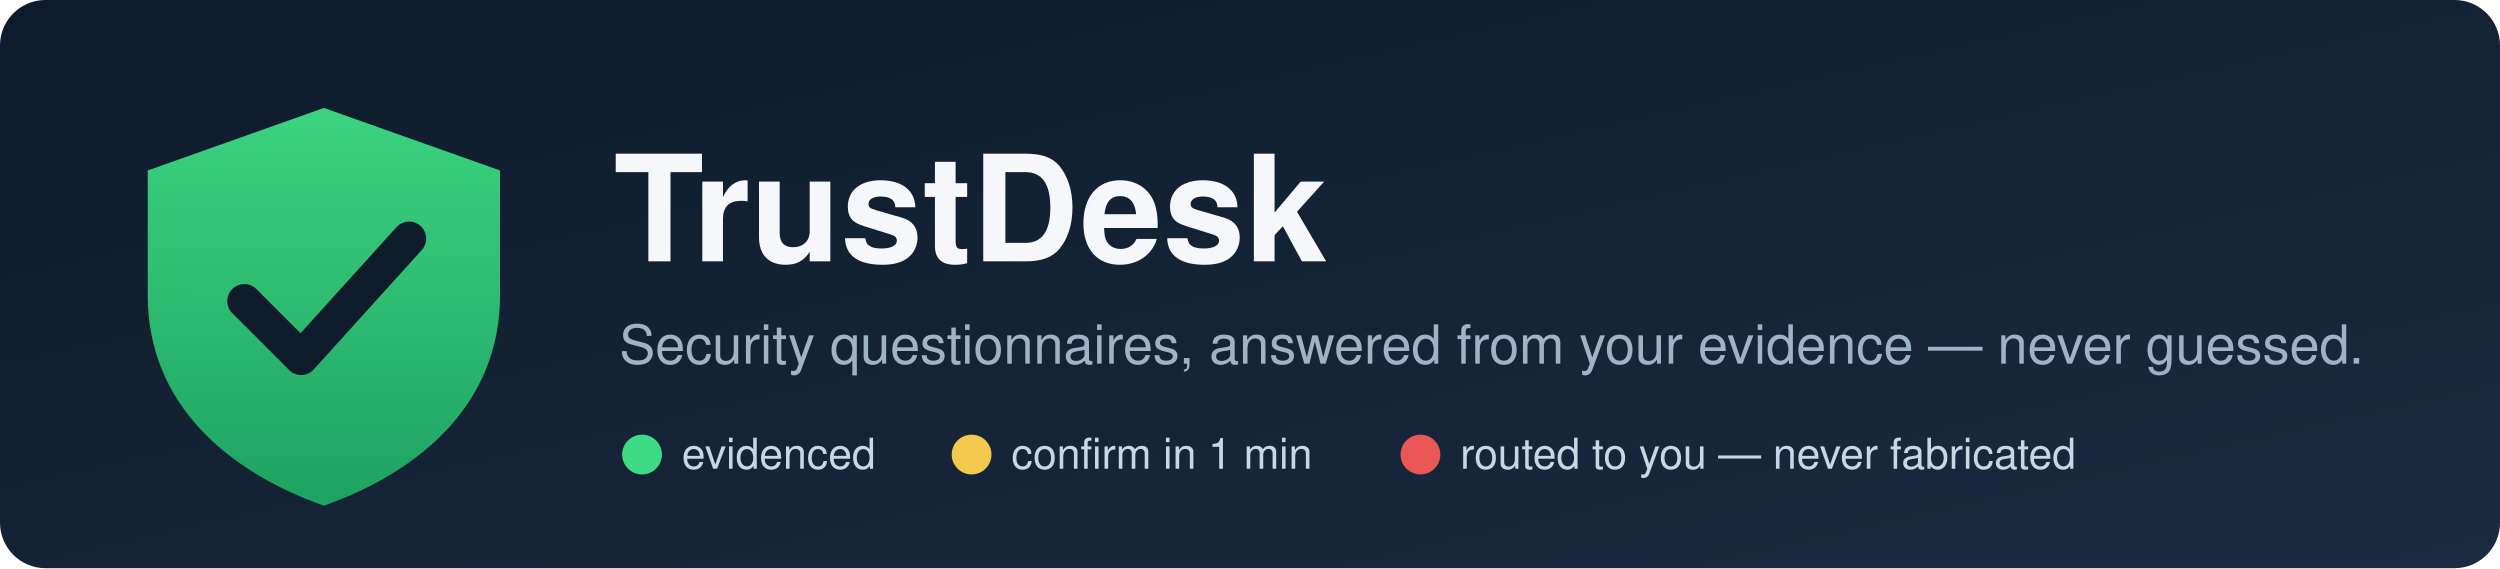
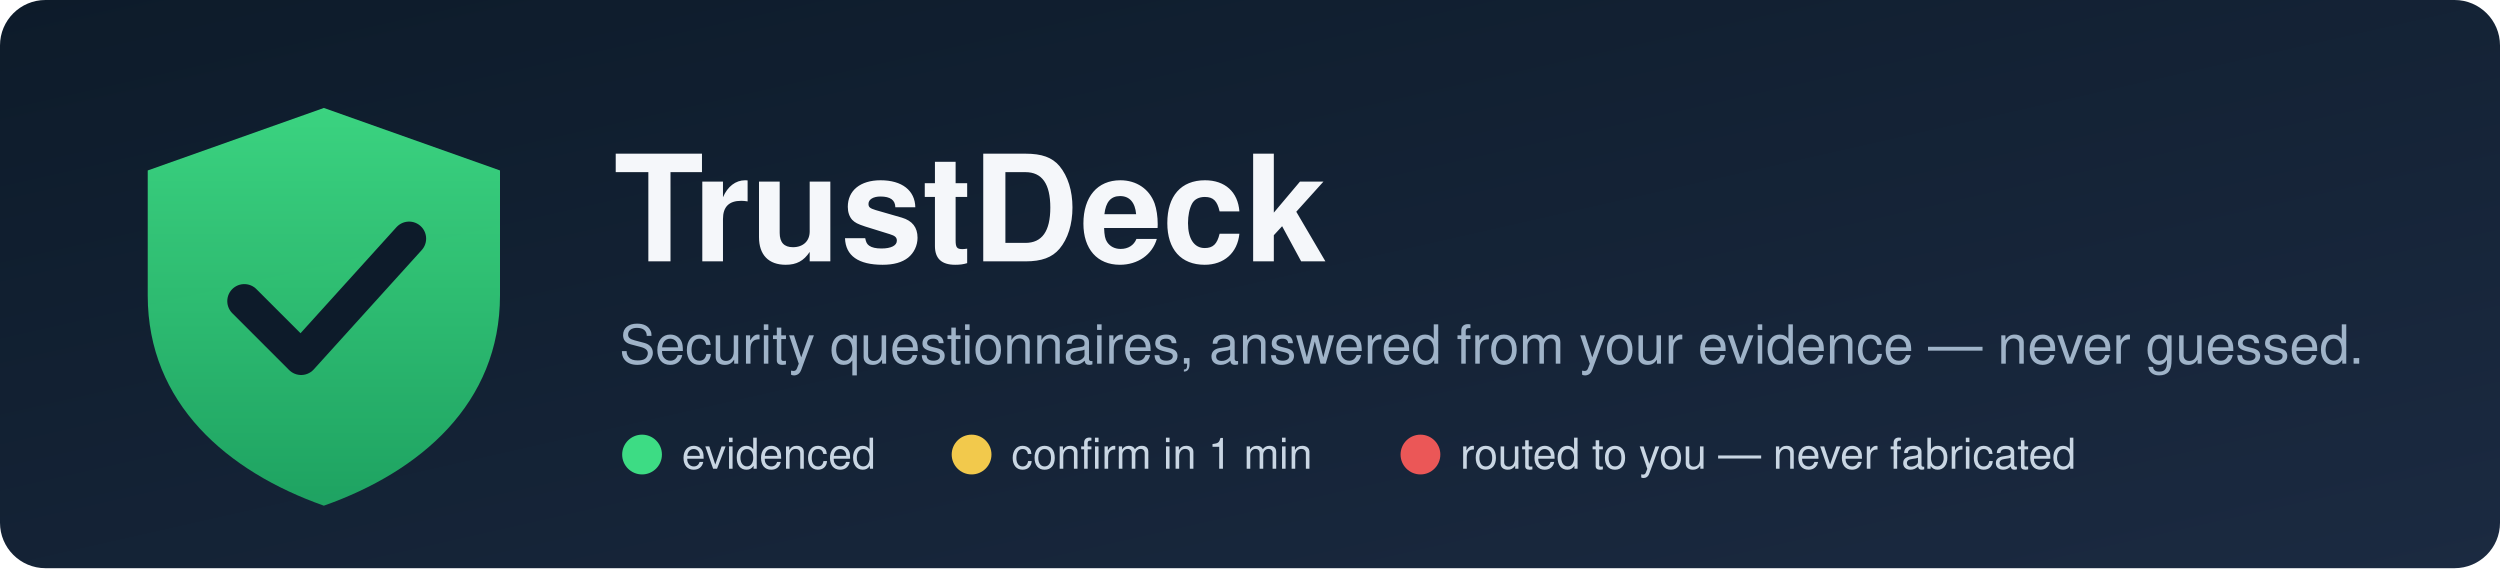
- <svg xmlns="http://www.w3.org/2000/svg" viewBox="0 0 880 200" role="img" aria-label="TrustDesk — security questionnaires answered from evidence, never guessed">
+ <svg xmlns="http://www.w3.org/2000/svg" viewBox="0 0 880 200" role="img" aria-label="TrustDeck — security questionnaires answered from evidence, never guessed">
  <defs>
    <linearGradient id="bg" x1="0" y1="0" x2="1" y2="1">
      <stop offset="0" stop-color="#0d1b2a" />
      <stop offset="1" stop-color="#1b2a41" />
    </linearGradient>
    <linearGradient id="shield" x1="0" y1="0" x2="0" y2="1">
      <stop offset="0" stop-color="#3ddc84" />
      <stop offset="1" stop-color="#1fa864" />
    </linearGradient>
  </defs>
  <rect x="0" y="0" width="880" height="200" rx="16" fill="url(#bg)" />
  <g transform="translate(52,38)">
    <path d="M62 0 L124 22 L124 66 C124 104 96 128 62 140 C28 128 0 104 0 66 L0 22 Z" fill="url(#shield)" opacity="0.95" />
    <path d="M34 68 L54 88 L92 46" fill="none" stroke="#0d1b2a" stroke-width="12" stroke-linecap="round" stroke-linejoin="round" />
  </g>
-   <text x="216" y="92" font-family="Segoe UI, Helvetica, Arial, sans-serif" font-size="52" font-weight="700" fill="#f5f7fa">TrustDesk</text>
+   <text x="216" y="92" font-family="Segoe UI, Helvetica, Arial, sans-serif" font-size="52" font-weight="700" fill="#f5f7fa">TrustDeck</text>
  <text x="218" y="128" font-family="Segoe UI, Helvetica, Arial, sans-serif" font-size="19" fill="#9fb3c8">Security questionnaires, answered from your evidence — never guessed.</text>
  <g font-family="Segoe UI, Helvetica, Arial, sans-serif" font-size="15">
    <circle cx="226" cy="160" r="7" fill="#3ddc84" />
    <text x="240" y="165" fill="#c9d6e3">evidenced</text>
    <circle cx="342" cy="160" r="7" fill="#f2c94c" />
    <text x="356" y="165" fill="#c9d6e3">confirm in 1 min</text>
    <circle cx="500" cy="160" r="7" fill="#eb5757" />
    <text x="514" y="165" fill="#c9d6e3">routed to you — never fabricated</text>
  </g>
</svg>
